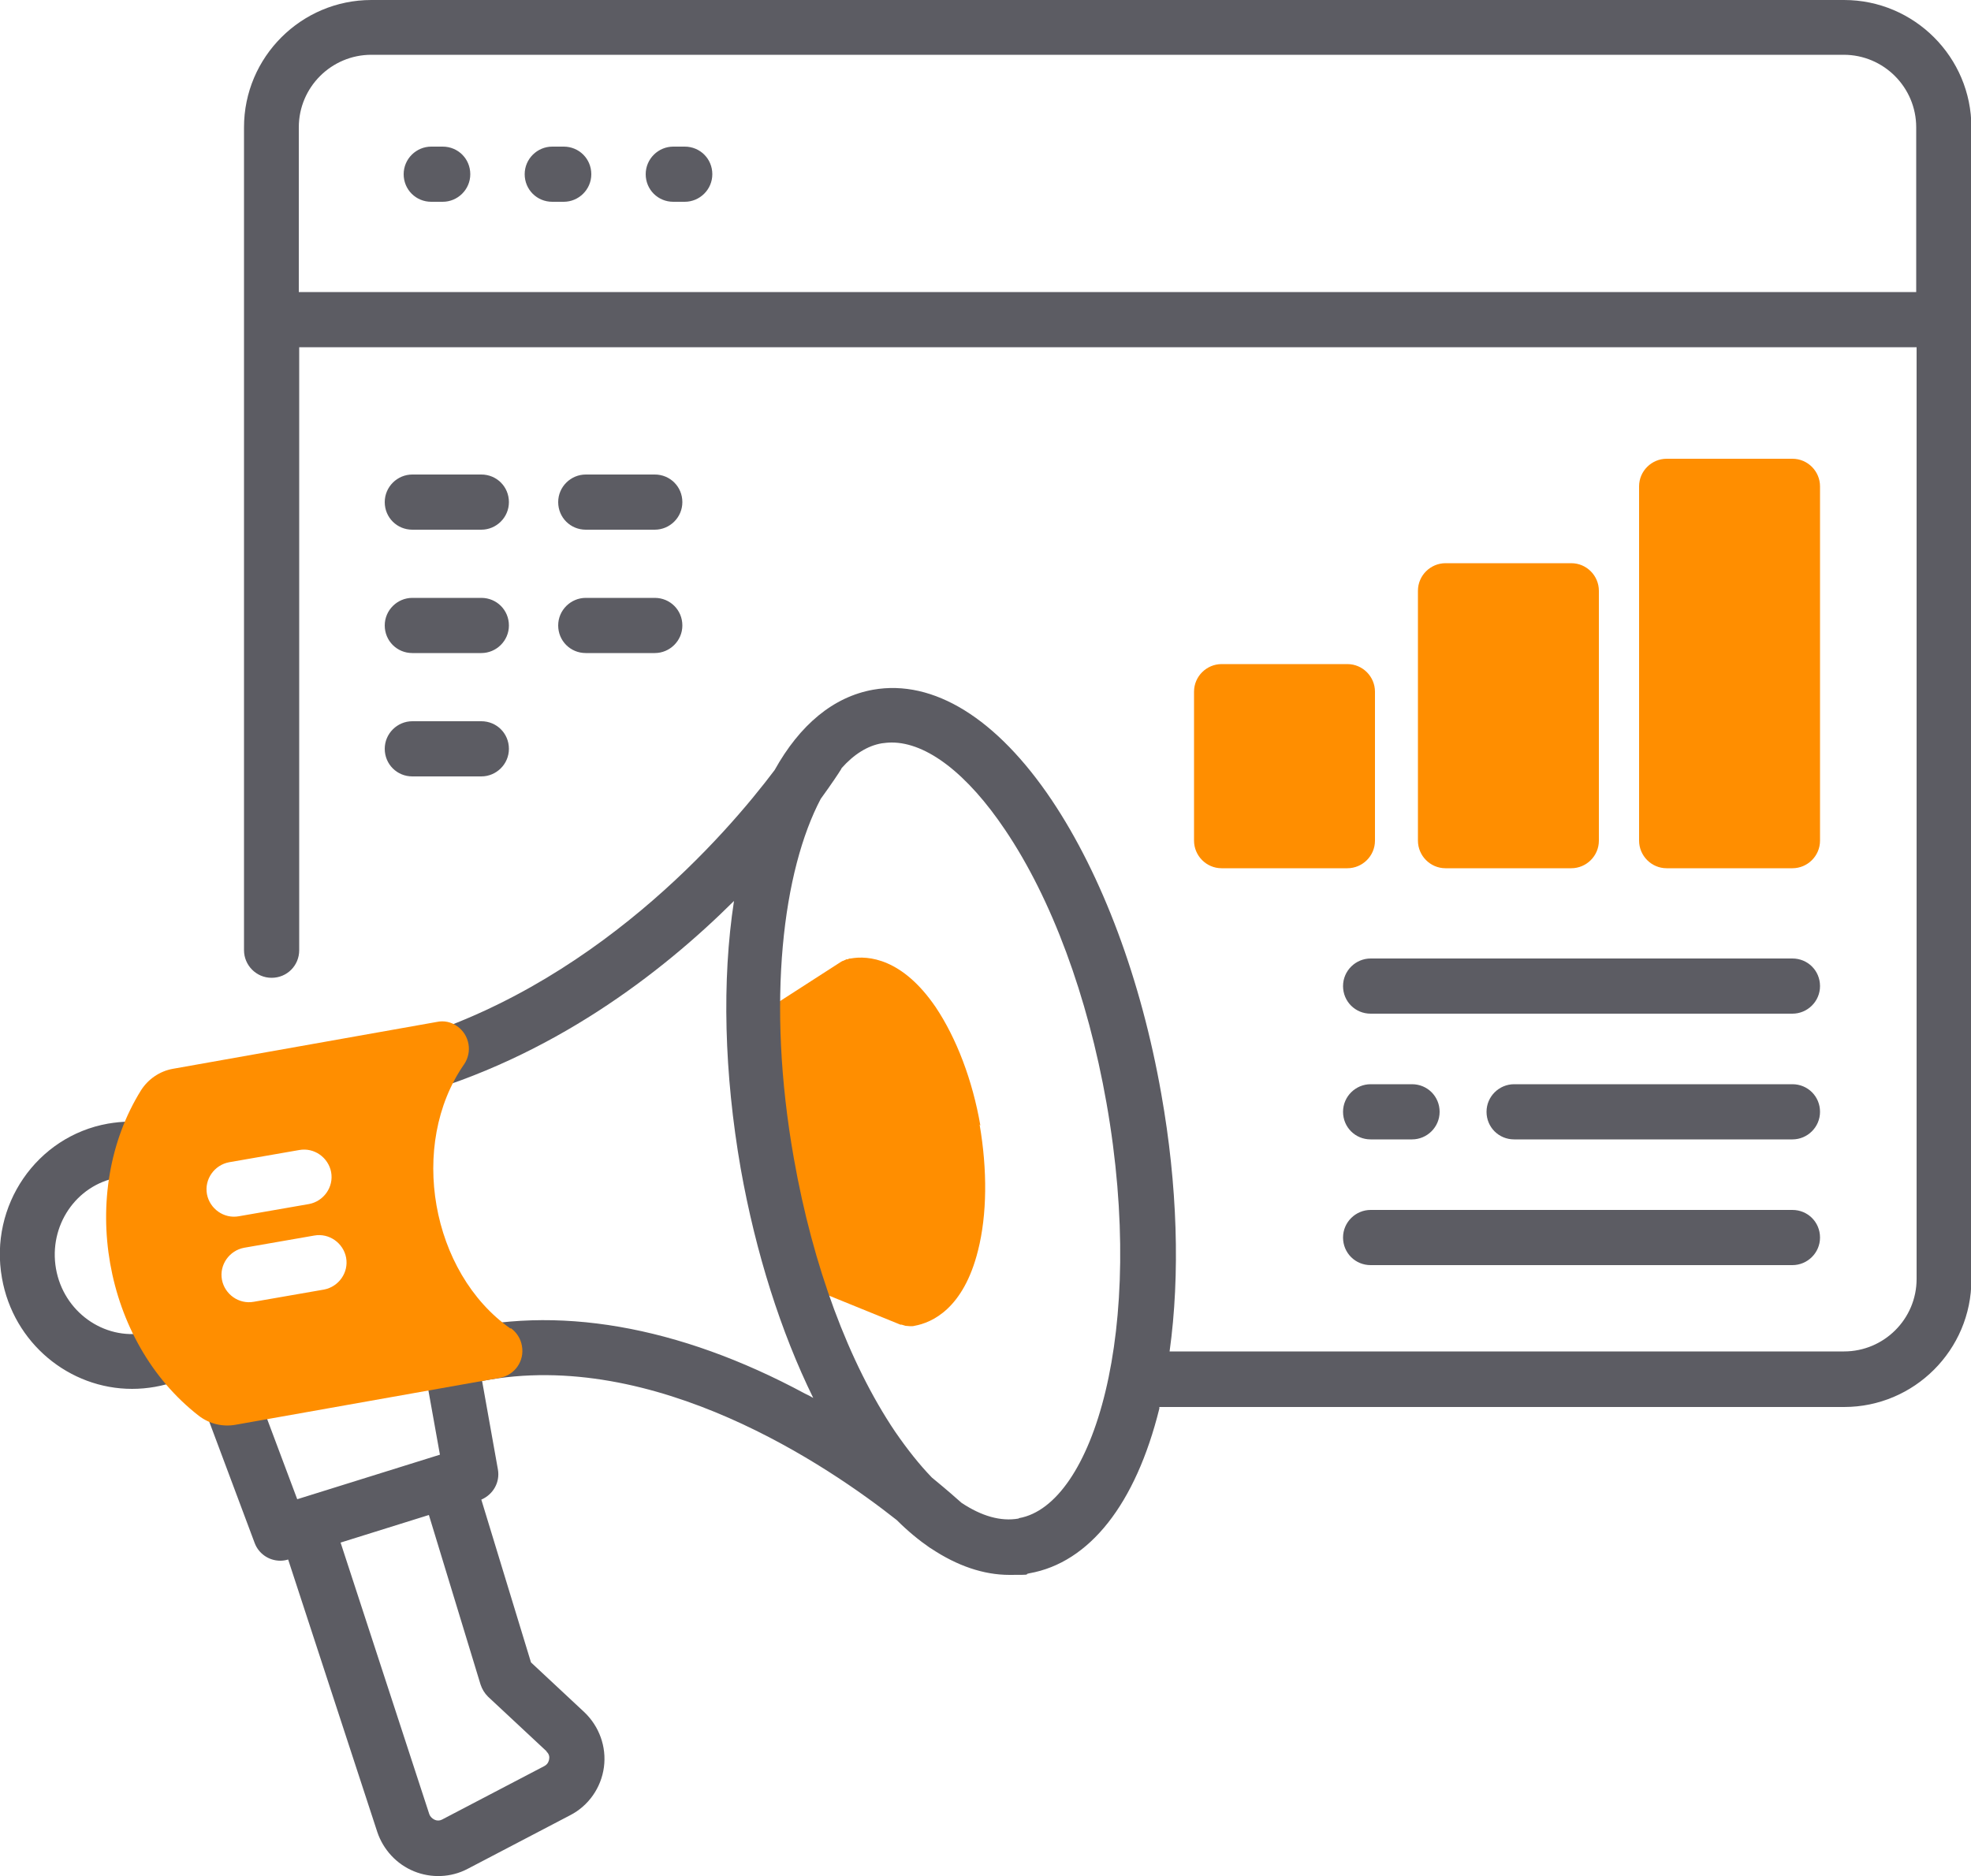
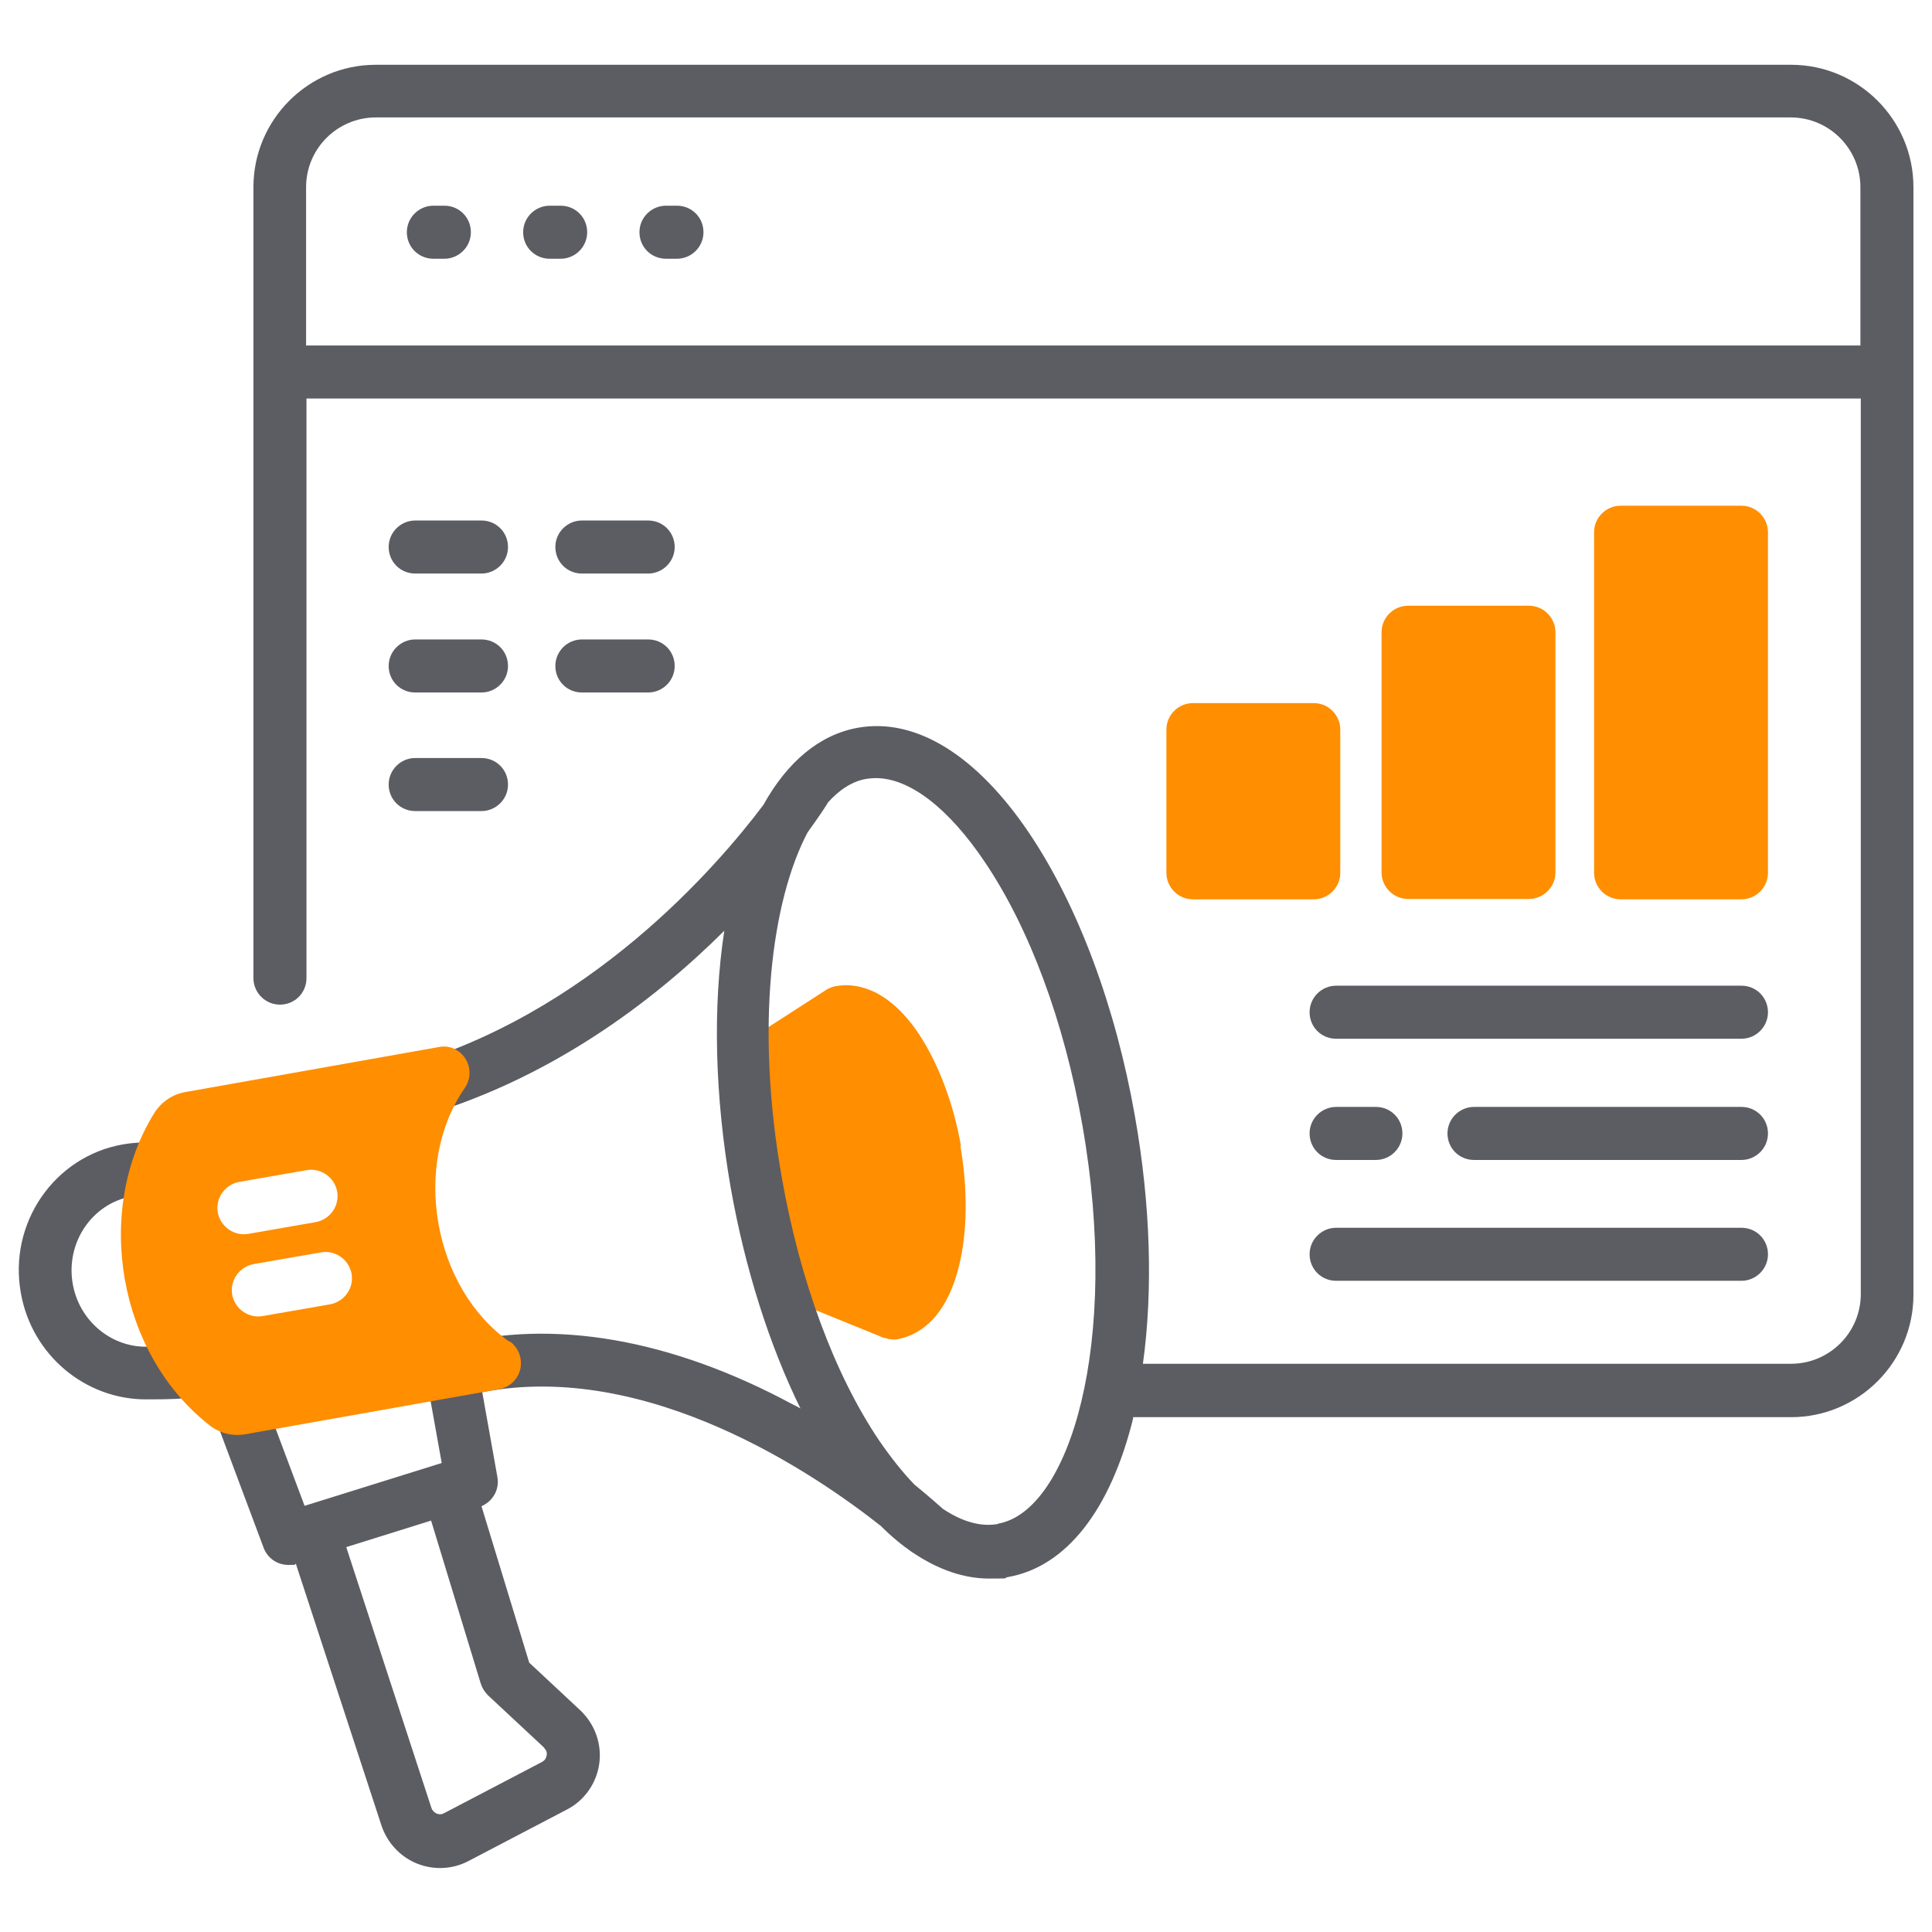
- <svg xmlns="http://www.w3.org/2000/svg" id="Capa_1" version="1.1" viewBox="0 0 500 475.9">
+ <svg xmlns="http://www.w3.org/2000/svg" id="Capa_1" version="1.1" viewBox="0 0 510 510">
  <defs>
    <style>
      .st0 {
        fill: #5c5c63;
      }

      .st1 {
        fill: #ff8e00;
      }
    </style>
  </defs>
-   <path class="st1" d="M248.7,285.6c-2-11.6-6.1-22.2-11.3-30-8.5-12.5-17.2-13.2-21.6-12.4-.2,0-.5,0-.7.2,0,0-.1,0-.2,0-.2,0-.3,0-.5.2-.2,0-.3.1-.5.2,0,0,0,0-.1,0-.2.1-.4.2-.7.4l-23.9,15.4c-3.2,2.1-4.2,6.4-2.1,9.6,1.3,2,3.5,3.2,5.9,3.2.2,0,.4,0,.6,0,.1,9.6,1.1,27.7,6.5,38.2-3.8.5-6.5,4-6,7.8.3,2.5,2,4.6,4.3,5.5l30,12.2s0,0,.1,0c0,0,.1,0,.2,0,.3.1.7.2,1,.3,0,0,0,0,0,0,.4,0,.8.1,1.2.1s.8,0,1.1-.1c0,0,0,0,0,0,4.4-.8,12.4-4.3,16.1-19.1,2.3-9.1,2.4-20.4.4-32h0ZM341.8,168.5h-31.9c-3.8,0-7,3.1-7,7h0v37.8c0,3.8,3.1,7,7,7h31.9c3.8,0,7-3.1,7-7v-37.8c0-3.8-3.1-7-7-7h0ZM398.6,142.9h-31.9c-3.8,0-7,3.1-7,7v63.4c0,3.8,3.1,7,7,7h31.9c3.8,0,7-3.1,7-7h0v-63.4c0-3.8-3.1-7-7-7ZM454.7,116.4h-31.9c-3.8,0-7,3.1-7,7h0v89.9c0,3.8,3.1,7,7,7h31.9c3.8,0,7-3.1,7-7h0v-89.9c0-3.8-3.1-7-7-7h0Z" data-original="#3366ff" />
+   <path class="st1" d="M253.7,302.7c-2-11.6-6.1-22.2-11.3-30-8.5-12.5-17.2-13.2-21.6-12.4-.2,0-.5,0-.7.2h-.2c-.2,0-.3,0-.5.2-.2,0-.3.1-.5.2h-.1c-.2.1-.4.2-.7.4l-23.9,15.4c-3.2,2.1-4.2,6.4-2.1,9.6,1.3,2,3.5,3.2,5.9,3.2h.6c.1,9.6,1.1,27.7,6.5,38.2-3.8.5-6.5,4-6,7.8.3,2.5,2,4.6,4.3,5.5l30,12.2h.3c.3.1.7.2,1,.3h0c.4,0,.8.1,1.2.1s.8,0,1.1-.1h0c4.4-.8,12.4-4.3,16.1-19.1,2.3-9.1,2.4-20.4.4-32h0l.2.3ZM346.8,185.6h-31.9c-3.8,0-7,3.1-7,7h0v37.8c0,3.8,3.1,7,7,7h31.9c3.8,0,7-3.1,7-7v-37.8c0-3.8-3.1-7-7-7h0ZM403.6,159.9h-31.9c-3.8,0-7,3.1-7,7v63.4c0,3.8,3.1,7,7,7h31.9c3.8,0,7-3.1,7-7h0v-63.4c0-3.8-3.1-7-7-7ZM459.7,133.5h-31.9c-3.8,0-7,3.1-7,7h0v89.9c0,3.8,3.1,7,7,7h31.9c3.8,0,7-3.1,7-7h0v-89.9c0-3.8-3.1-7-7-7h0Z" data-original="#3366ff" />
  <g>
-     <path class="st0" d="M40.1,337.3c-1.1.4-2.2.7-3.3.9-10.5,1.9-20.7-5.4-22.6-16.3-1.9-10.9,5.1-21.2,15.6-23.1,1-.2,2.1-.3,3.1-.3,3.8,0,7-3.2,6.9-7,0-3.8-3.2-7-7-6.9h0c-1.8,0-3.6.2-5.4.5-18.1,3.2-30.2,20.8-26.9,39.2,2.9,16.5,17.1,28.1,33,28.1,3.9,0,7.8-.7,11.4-2,3.6-1.4,5.4-5.4,4-9-1.4-3.5-5.3-5.3-8.8-4.1h0ZM467.7,0H94.2C76.4,0,61.9,14.5,61.9,32.3v208.8c0,3.8,3.1,7,7,7s7-3.1,7-7V88.1h410.3v236.4c0,10.2-8.3,18.4-18.4,18.4h-171.1c2.7-19.5,2-42.2-2.1-65.3-5.1-29-15-55.5-27.8-74.6-13.9-20.7-30-30.7-45.3-28-10.1,1.8-18.6,8.9-25,20.4-12.2,16.2-46.1,55.6-96.3,69.4-3.7,1-5.9,4.9-4.9,8.6,1,3.7,4.9,5.9,8.6,4.9,35.9-9.9,63.7-31.2,82.3-49.7-3.1,20.1-2.5,43.8,1.7,67.9,3.8,21.4,10.2,41.5,18.4,58.2-.7-.4-1.4-.8-2.1-1.1-32.1-17.3-63.4-22.7-90.4-15.6-2.3.6-4.1,2.3-4.8,4.6-1.1,1.5-1.5,3.4-1.2,5.3l3.8,21.2-36.2,11.3-10.5-28c-1.3-3.6-5.4-5.4-9-4.1-3.6,1.3-5.4,5.4-4.1,9l12.8,34.2c1,2.7,3.6,4.5,6.5,4.5.7,0,1.3-.1,2-.3l22.6,69.1c1.5,4.5,4.9,8.2,9.3,10,4.4,1.8,9.4,1.6,13.6-.6l26-13.6c4.7-2.4,7.9-7,8.6-12.2.7-5.2-1.2-10.4-5-14l-13.5-12.6-12.6-41.3c3-1.3,4.8-4.4,4.2-7.7l-4-22.4c43.8-8.5,88,21.7,105.2,35.3,2.8,2.8,5.6,5.1,8.5,7.1,0,0,.1,0,.2.1,6.6,4.4,13.3,6.7,19.9,6.7s3.3-.1,5-.4c15.3-2.7,27-17.6,33-41.8,0-.1,0-.3,0-.4h173.7c17.8,0,32.3-14.5,32.3-32.3V32.3c0-17.8-14.5-32.3-32.3-32.3h0ZM138.6,444.4c.8.7.8,1.5.7,2s-.3,1.2-1.2,1.7l-26,13.6c-.6.3-1.3.3-1.9,0-.6-.3-1.1-.8-1.3-1.4l-22.5-68.9,22.4-7,13.1,43c.4,1.2,1,2.2,1.9,3.1l14.9,13.9ZM258.4,385.3c-4.5.8-9.4-.6-14.5-4-1-.9-3.6-3.2-7.5-6.4-3.1-3.2-6.2-7.1-9.3-11.6-11.8-17.5-20.9-42.1-25.7-69.3-7.1-40-2.7-73.3,6.8-91.3,2.9-4,4.6-6.6,4.9-7.1.1-.2.3-.4.4-.7,3.1-3.5,6.6-5.7,10.2-6.3.8-.1,1.6-.2,2.5-.2,8.9,0,19.2,7.9,28.8,22.2,11.8,17.5,20.9,42.1,25.7,69.3,10.2,57.9-3.5,102-22.2,105.3h0ZM75.8,74.1v-41.8c0-10.2,8.3-18.4,18.4-18.4h373.5c10.2,0,18.4,8.3,18.4,18.4v41.8H75.8Z" data-original="#070606" />
-     <path class="st0" d="M112.3,37.2h-2.9c-3.8,0-7,3.1-7,7s3.1,7,7,7h2.9c3.8,0,7-3.1,7-7s-3.1-7-7-7ZM173.7,37.2h-2.9c-3.8,0-7,3.1-7,7s3.1,7,7,7h2.9c3.8,0,7-3.1,7-7s-3.1-7-7-7h0ZM143,37.2h-2.9c-3.8,0-7,3.1-7,7s3.1,7,7,7h2.9c3.8,0,7-3.1,7-7s-3.1-7-7-7h0ZM454.7,243.2h-107c-3.8,0-7,3.1-7,7s3.1,7,7,7h107c3.8,0,7-3.1,7-7s-3.1-7-7-7ZM347.7,289.1h10.5c3.8,0,7-3.1,7-7s-3.1-7-7-7h-10.5c-3.8,0-7,3.1-7,7s3.1,7,7,7ZM454.7,275.1h-70.6c-3.8,0-7,3.1-7,7s3.1,7,7,7h70.6c3.8,0,7-3.1,7-7s-3.1-7-7-7h0ZM347.7,321h107c3.8,0,7-3.1,7-7s-3.1-7-7-7h-107c-3.8,0-7,3.1-7,7s3.1,7,7,7ZM104.6,134.4h17.5c3.8,0,7-3.1,7-7s-3.1-7-7-7h-17.5c-3.8,0-7,3.1-7,7s3.1,7,7,7h0ZM104.6,165.7h17.5c3.8,0,7-3.1,7-7s-3.1-7-7-7h-17.5c-3.8,0-7,3.1-7,7s3.1,7,7,7h0ZM148.6,134.4h17.5c3.8,0,7-3.1,7-7s-3.1-7-7-7h-17.5c-3.8,0-7,3.1-7,7s3.1,7,7,7ZM148.6,165.7h17.5c3.8,0,7-3.1,7-7s-3.1-7-7-7h-17.5c-3.8,0-7,3.1-7,7s3.1,7,7,7ZM104.6,197h17.5c3.8,0,7-3.1,7-7s-3.1-7-7-7h-17.5c-3.8,0-7,3.1-7,7s3.1,7,7,7h0Z" data-original="#070606" />
+     <path class="st0" d="M45.1,354.3c-1.1.4-2.2.7-3.3.9-10.5,1.9-20.7-5.4-22.6-16.3s5.1-21.2,15.6-23.1c1-.2,2.1-.3,3.1-.3,3.8,0,7-3.2,6.9-7,0-3.8-3.2-7-7-6.9h0c-1.8,0-3.6.2-5.4.5-18.1,3.2-30.2,20.8-26.9,39.2,2.9,16.5,17.1,28.1,33,28.1s7.8-.7,11.4-2c3.6-1.4,5.4-5.4,4-9-1.4-3.5-5.3-5.3-8.8-4.1h0ZM472.7,17.1H99.2c-17.8,0-32.3,14.5-32.3,32.3v208.8c0,3.8,3.1,7,7,7s7-3.1,7-7V105.2h410.3v236.4c0,10.2-8.3,18.4-18.4,18.4h-171.1c2.7-19.5,2-42.2-2.1-65.3-5.1-29-15-55.5-27.8-74.6-13.9-20.7-30-30.7-45.3-28-10.1,1.8-18.6,8.9-25,20.4-12.2,16.2-46.1,55.6-96.3,69.4-3.7,1-5.9,4.9-4.9,8.6s4.9,5.9,8.6,4.9c35.9-9.9,63.7-31.2,82.3-49.7-3.1,20.1-2.5,43.8,1.7,67.9,3.8,21.4,10.2,41.5,18.4,58.2-.7-.4-1.4-.8-2.1-1.1-32.1-17.3-63.4-22.7-90.4-15.6-2.3.6-4.1,2.3-4.8,4.6-1.1,1.5-1.5,3.4-1.2,5.3l3.8,21.2-36.2,11.3-10.5-28c-1.3-3.6-5.4-5.4-9-4.1s-5.4,5.4-4.1,9l12.8,34.2c1,2.7,3.6,4.5,6.5,4.5s1.3-.1,2-.3l22.6,69.1c1.5,4.5,4.9,8.2,9.3,10s9.4,1.6,13.6-.6l26-13.6c4.7-2.4,7.9-7,8.6-12.2.7-5.2-1.2-10.4-5-14l-13.5-12.6-12.6-41.3c3-1.3,4.8-4.4,4.2-7.7l-4-22.4c43.8-8.5,88,21.7,105.2,35.3,2.8,2.8,5.6,5.1,8.5,7.1,0,0,.1,0,.2.1,6.6,4.4,13.3,6.7,19.9,6.7s3.3-.1,5-.4c15.3-2.7,27-17.6,33-41.8v-.4h173.7c17.8,0,32.3-14.5,32.3-32.3V49.4c0-17.8-14.5-32.3-32.3-32.3h0ZM143.6,461.4c.8.7.8,1.5.7,2s-.3,1.2-1.2,1.7l-26,13.6c-.6.3-1.3.3-1.9,0s-1.1-.8-1.3-1.4l-22.5-68.9,22.4-7,13.1,43c.4,1.2,1,2.2,1.9,3.1l14.9,13.9h0ZM263.4,402.3c-4.5.8-9.4-.6-14.5-4-1-.9-3.6-3.2-7.5-6.4-3.1-3.2-6.2-7.1-9.3-11.6-11.8-17.5-20.9-42.1-25.7-69.3-7.1-40-2.7-73.3,6.8-91.3,2.9-4,4.6-6.6,4.9-7.1.1-.2.3-.4.4-.7,3.1-3.5,6.6-5.7,10.2-6.3.8-.1,1.6-.2,2.5-.2,8.9,0,19.2,7.9,28.8,22.2,11.8,17.5,20.9,42.1,25.7,69.3,10.2,57.9-3.5,102-22.2,105.3h0ZM80.8,91.2v-41.8c0-10.2,8.3-18.4,18.4-18.4h373.5c10.2,0,18.4,8.3,18.4,18.4v41.8H80.8Z" data-original="#070606" />
+     <path class="st0" d="M117.3,54.3h-2.9c-3.8,0-7,3.1-7,7s3.1,7,7,7h2.9c3.8,0,7-3.1,7-7s-3.1-7-7-7ZM178.7,54.3h-2.9c-3.8,0-7,3.1-7,7s3.1,7,7,7h2.9c3.8,0,7-3.1,7-7s-3.1-7-7-7h0ZM148,54.3h-2.9c-3.8,0-7,3.1-7,7s3.1,7,7,7h2.9c3.8,0,7-3.1,7-7s-3.1-7-7-7h0ZM459.7,260.2h-107c-3.8,0-7,3.1-7,7s3.1,7,7,7h107c3.8,0,7-3.1,7-7s-3.1-7-7-7h0ZM352.7,306.2h10.5c3.8,0,7-3.1,7-7s-3.1-7-7-7h-10.5c-3.8,0-7,3.1-7,7s3.1,7,7,7ZM459.7,292.2h-70.6c-3.8,0-7,3.1-7,7s3.1,7,7,7h70.6c3.8,0,7-3.1,7-7s-3.1-7-7-7h0ZM352.7,338.1h107c3.8,0,7-3.1,7-7s-3.1-7-7-7h-107c-3.8,0-7,3.1-7,7s3.1,7,7,7ZM109.6,151.4h17.5c3.8,0,7-3.1,7-7s-3.1-7-7-7h-17.5c-3.8,0-7,3.1-7,7s3.1,7,7,7h0ZM109.6,182.8h17.5c3.8,0,7-3.1,7-7s-3.1-7-7-7h-17.5c-3.8,0-7,3.1-7,7s3.1,7,7,7h0ZM153.6,151.4h17.5c3.8,0,7-3.1,7-7s-3.1-7-7-7h-17.5c-3.8,0-7,3.1-7,7s3.1,7,7,7ZM153.6,182.8h17.5c3.8,0,7-3.1,7-7s-3.1-7-7-7h-17.5c-3.8,0-7,3.1-7,7s3.1,7,7,7ZM109.6,214.1h17.5c3.8,0,7-3.1,7-7s-3.1-7-7-7h-17.5c-3.8,0-7,3.1-7,7s3.1,7,7,7h0Z" data-original="#070606" />
  </g>
-   <path class="st1" d="M129.5,337.1c-20.2-14.2-25.9-46.7-11.8-67,2.2-3.2,1.4-7.5-1.7-9.7-1.5-1.1-3.4-1.5-5.2-1.1l-67,11.9c-3.3.6-6.2,2.6-8,5.4-16.2,26-9.6,63.8,14.6,82.6,2.7,2.1,6.1,2.9,9.4,2.3l67-11.9c3.8-.7,6.3-4.3,5.6-8.1-.3-1.8-1.3-3.4-2.8-4.5h0ZM52.5,303c-.7-3.8,1.9-7.4,5.6-8.1l17.8-3.1c3.8-.7,7.4,1.9,8.1,5.6.7,3.8-1.9,7.4-5.6,8.1l-17.8,3.1c-3.8.7-7.4-1.9-8.1-5.6,0,0,0,0,0,0h0ZM82.2,327.2l-17.8,3.1c-3.8.7-7.4-1.9-8.1-5.6-.7-3.8,1.9-7.4,5.6-8.1h0l17.8-3.1c3.8-.7,7.4,1.9,8.1,5.6.7,3.8-1.9,7.4-5.6,8.1Z" data-original="#3366ff" />
+   <path class="st1" d="M134.5,354.2c-20.2-14.2-25.9-46.7-11.8-67,2.2-3.2,1.4-7.5-1.7-9.7-1.5-1.1-3.4-1.5-5.2-1.1l-67,11.9c-3.3.6-6.2,2.6-8,5.4-16.2,26-9.6,63.8,14.6,82.6,2.7,2.1,6.1,2.9,9.4,2.3l67-11.9c3.8-.7,6.3-4.3,5.6-8.1-.3-1.8-1.3-3.4-2.8-4.5h-.1ZM57.5,320.1c-.7-3.8,1.9-7.4,5.6-8.1l17.8-3.1c3.8-.7,7.4,1.9,8.1,5.6.7,3.8-1.9,7.4-5.6,8.1l-17.8,3.1c-3.8.7-7.4-1.9-8.1-5.6h0ZM87.2,344.3l-17.8,3.1c-3.8.7-7.4-1.9-8.1-5.6-.7-3.8,1.9-7.4,5.6-8.1h0l17.8-3.1c3.8-.7,7.4,1.9,8.1,5.6.7,3.8-1.9,7.4-5.6,8.1Z" data-original="#3366ff" />
</svg>
